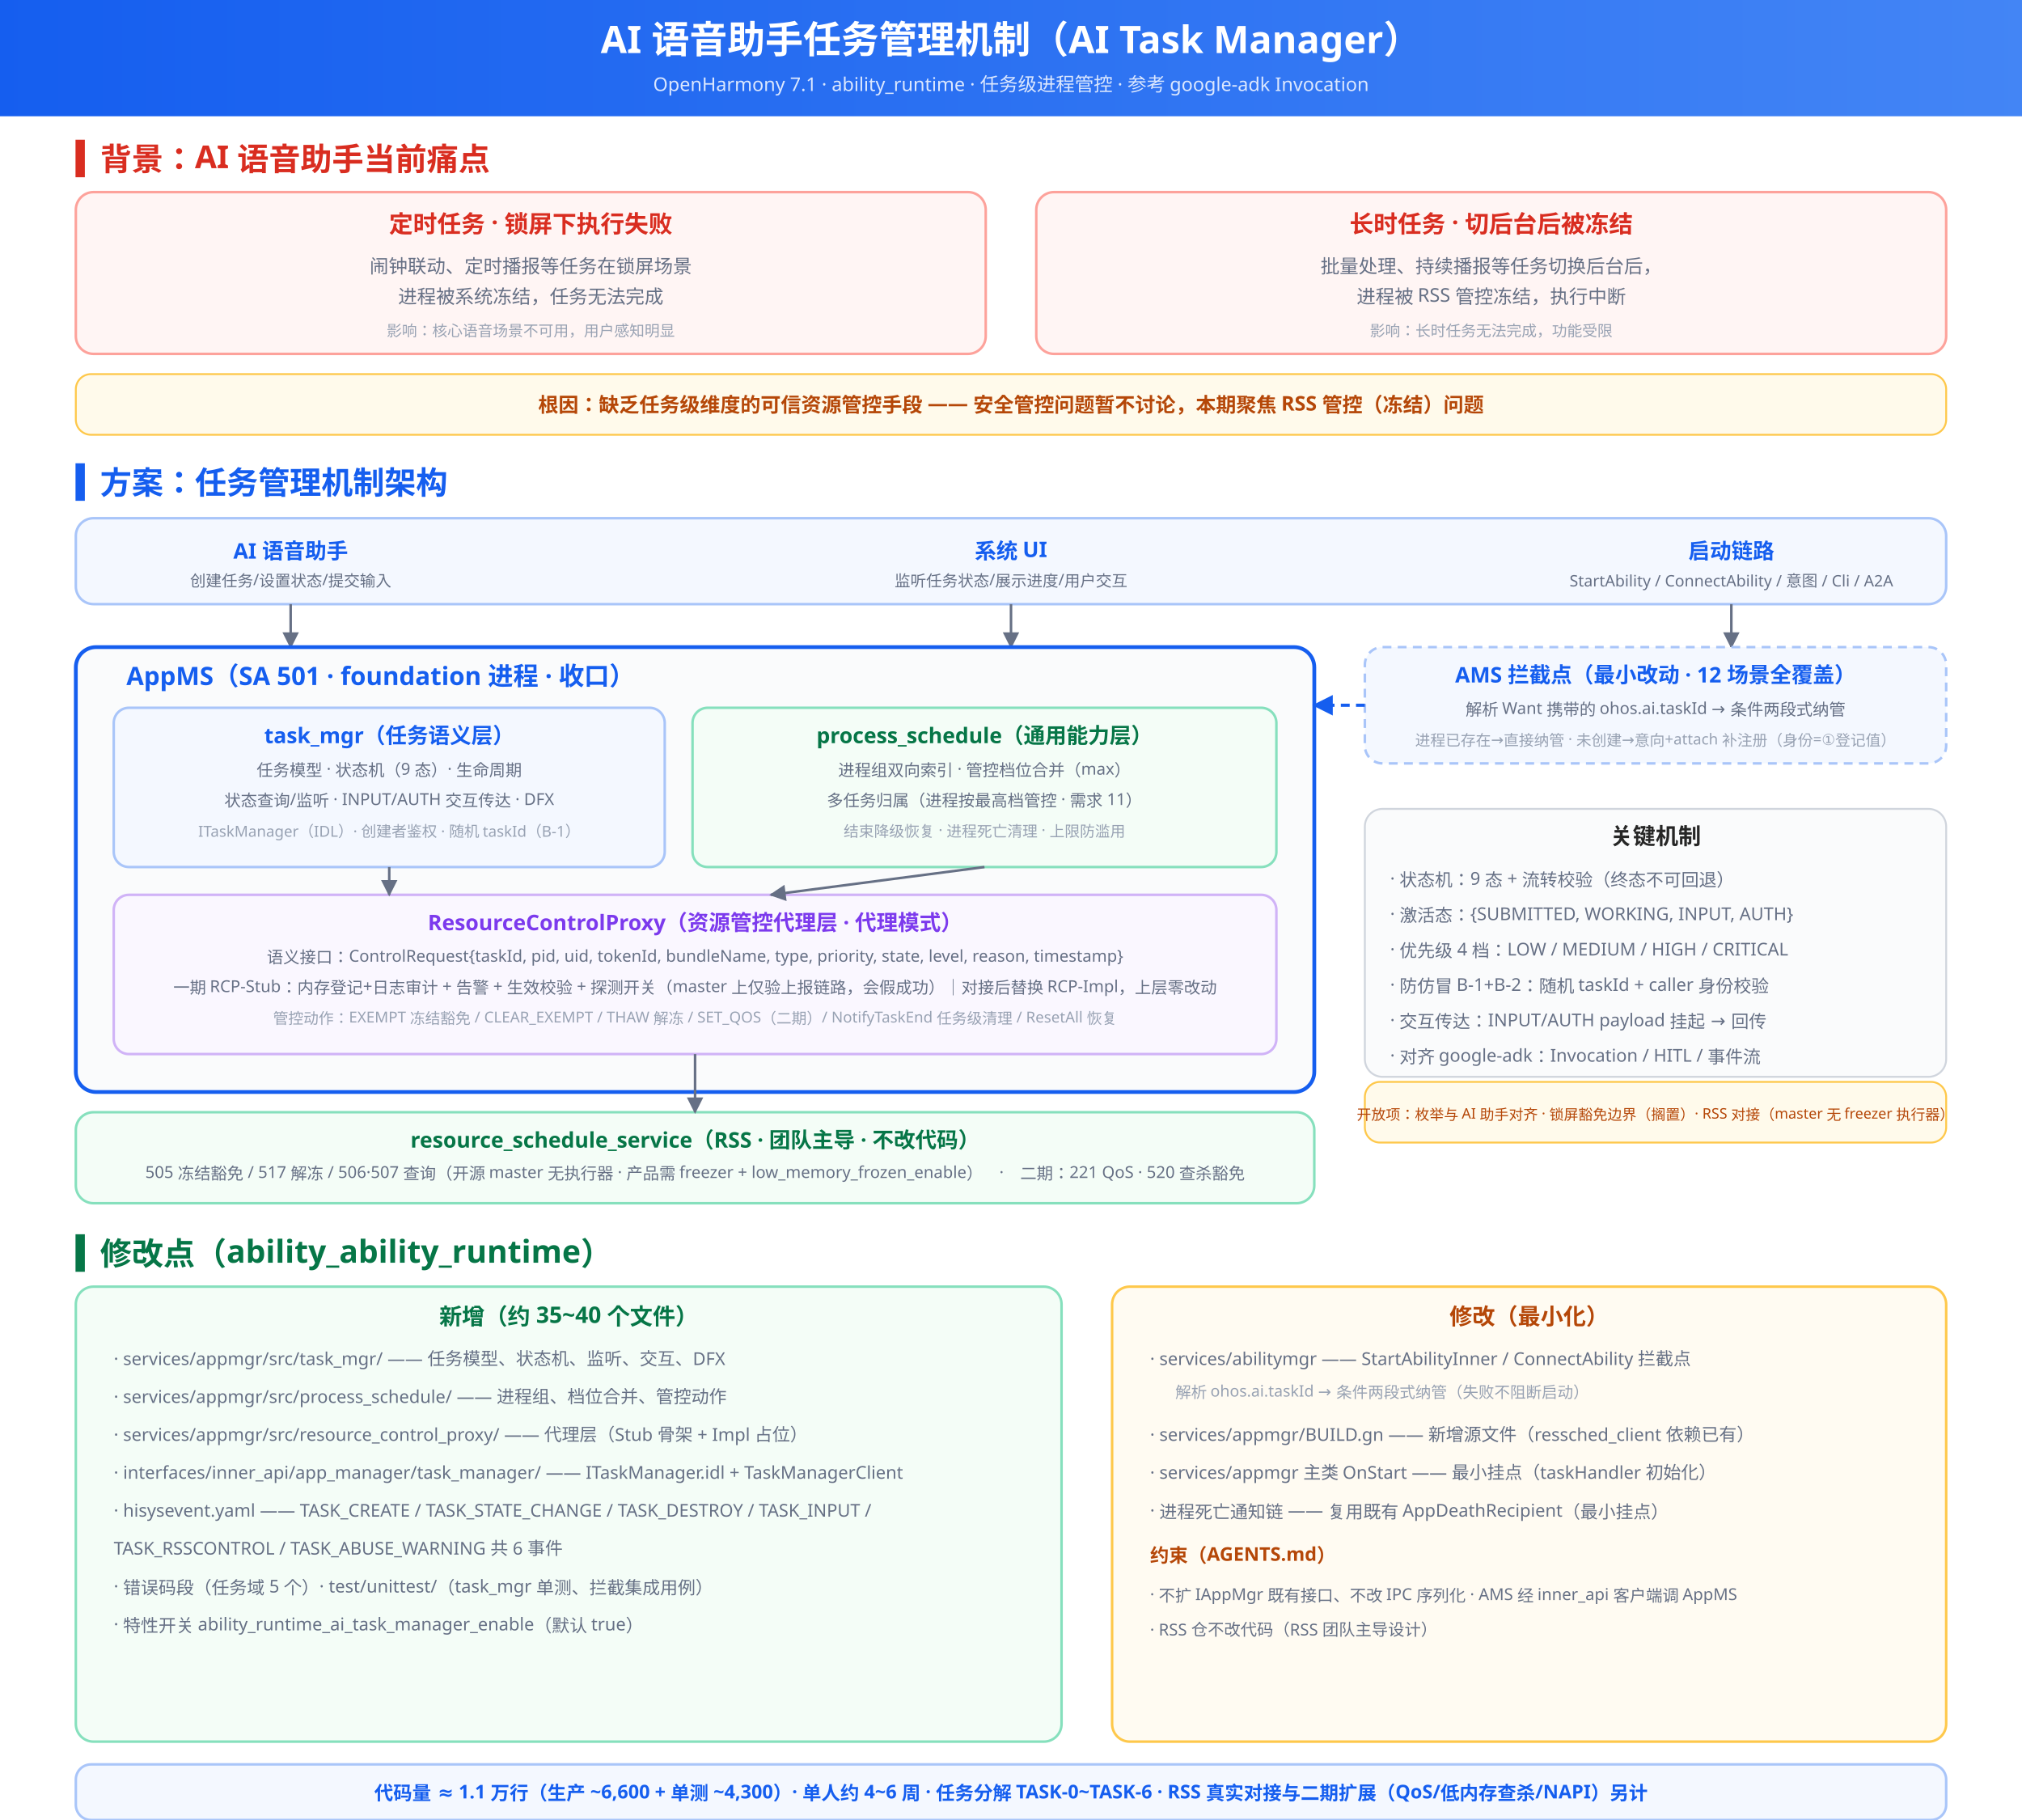
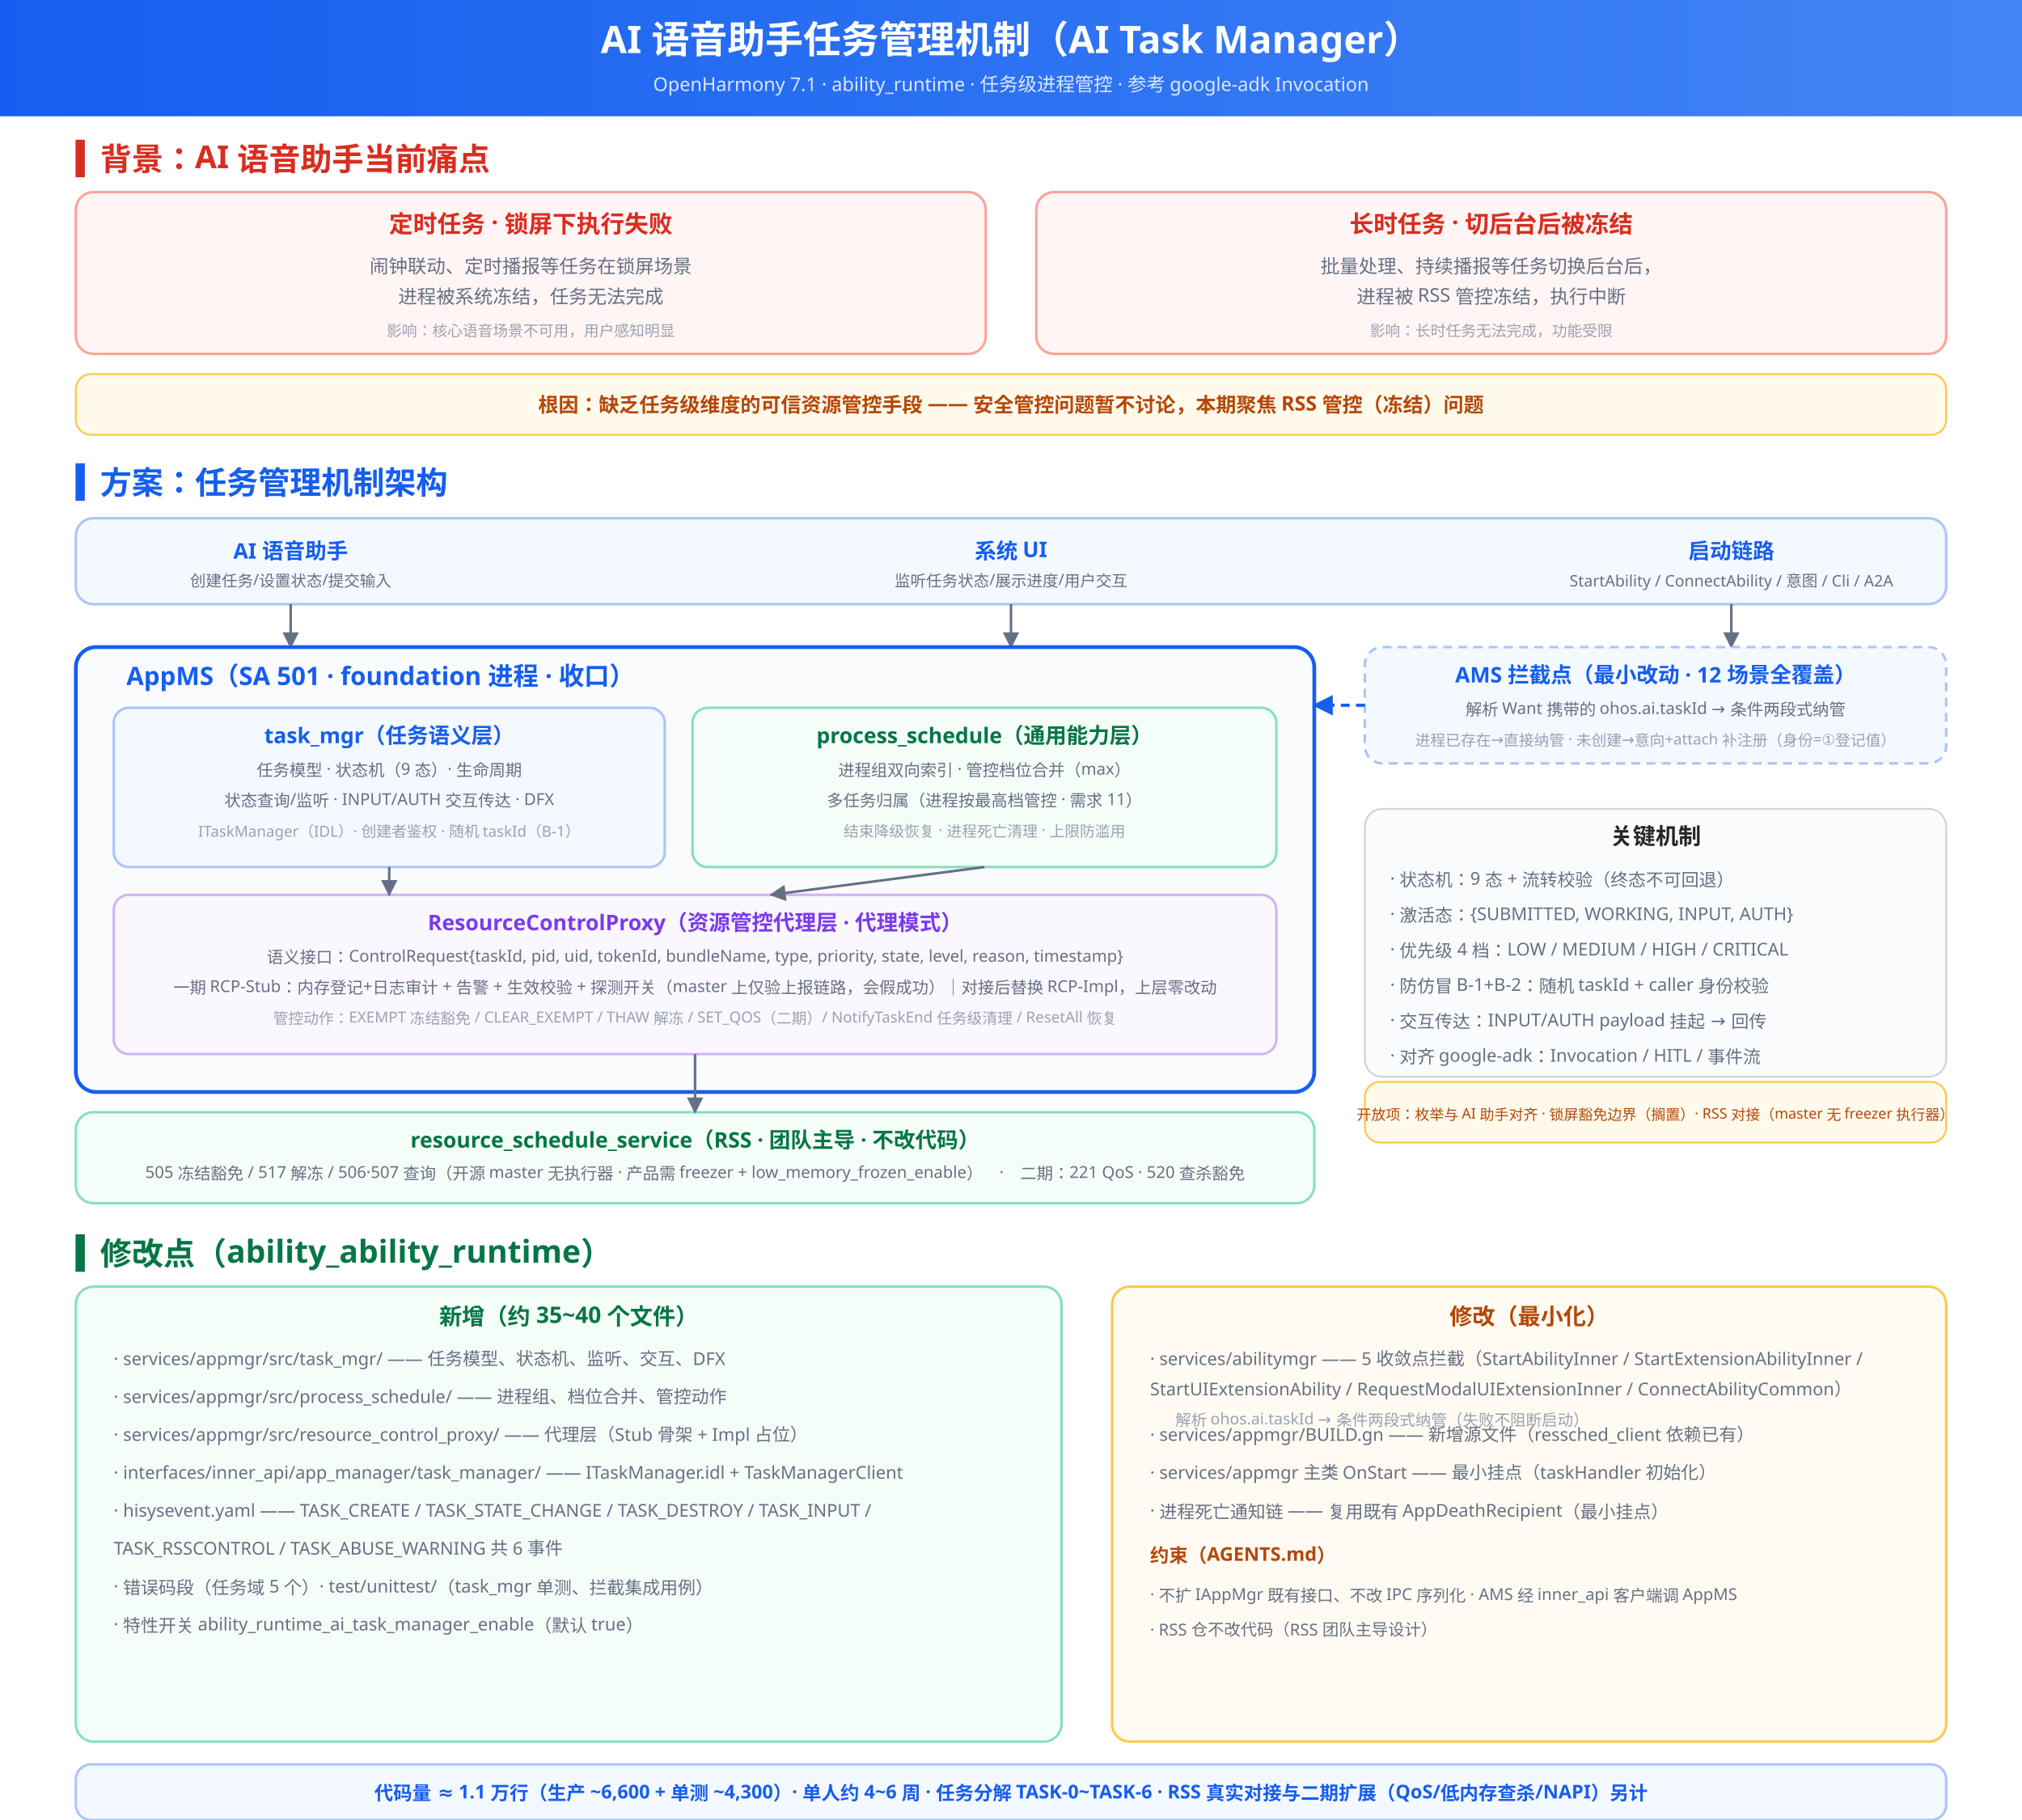
<svg xmlns="http://www.w3.org/2000/svg" viewBox="0 0 1600 1440" font-family="'PingFang SC','Microsoft YaHei','Noto Sans SC',sans-serif">
  <defs>
    <marker id="ar" viewBox="0 0 10 10" refX="9" refY="5" markerWidth="6.5" markerHeight="6.5" orient="auto-start-reverse">
      <path d="M0 0 L10 5 L0 10 z" fill="#667085" />
    </marker>
    <marker id="arB" viewBox="0 0 10 10" refX="9" refY="5" markerWidth="6.5" markerHeight="6.5" orient="auto-start-reverse">
      <path d="M0 0 L10 5 L0 10 z" fill="#155eef" />
    </marker>
    <linearGradient id="hg" x1="0" y1="0" x2="1" y2="0">
      <stop offset="0%" stop-color="#155eef" />
      <stop offset="100%" stop-color="#4385f5" />
    </linearGradient>
  </defs>
  <rect x="0" y="0" width="1600" height="1440" fill="#ffffff" />
  <rect x="0" y="0" width="1600" height="92" fill="url(#hg)" />
  <text x="800" y="42" font-size="30" font-weight="700" fill="#ffffff" text-anchor="middle">AI 语音助手任务管理机制（AI Task Manager）</text>
  <text x="800" y="72" font-size="15" fill="#dbe7fe" text-anchor="middle">OpenHarmony 7.1 · ability_runtime · 任务级进程管控 · 参考 google-adk Invocation</text>
  <text x="60" y="134" font-size="25" font-weight="700" fill="#d92d20">▍背景：AI 语音助手当前痛点</text>
  <rect x="60" y="152" width="720" height="128" rx="14" fill="#fff5f4" stroke="#fda29b" stroke-width="2" />
  <text x="420" y="184" font-size="19" font-weight="700" fill="#d92d20" text-anchor="middle">定时任务 · 锁屏下执行失败</text>
  <text x="420" y="216" font-size="15" fill="#667085" text-anchor="middle">闹钟联动、定时播报等任务在锁屏场景</text>
  <text x="420" y="240" font-size="15" fill="#667085" text-anchor="middle">进程被系统冻结，任务无法完成</text>
  <text x="420" y="266" font-size="12" fill="#98a2b3" text-anchor="middle">影响：核心语音场景不可用，用户感知明显</text>
  <rect x="820" y="152" width="720" height="128" rx="14" fill="#fff5f4" stroke="#fda29b" stroke-width="2" />
  <text x="1180" y="184" font-size="19" font-weight="700" fill="#d92d20" text-anchor="middle">长时任务 · 切后台后被冻结</text>
  <text x="1180" y="216" font-size="15" fill="#667085" text-anchor="middle">批量处理、持续播报等任务切换后台后，</text>
  <text x="1180" y="240" font-size="15" fill="#667085" text-anchor="middle">进程被 RSS 管控冻结，执行中断</text>
  <text x="1180" y="266" font-size="12" fill="#98a2b3" text-anchor="middle">影响：长时任务无法完成，功能受限</text>
  <rect x="60" y="296" width="1480" height="48" rx="12" fill="#fffaeb" stroke="#fec84b" stroke-width="1.5" />
  <text x="800" y="326" font-size="16" font-weight="600" fill="#b54708" text-anchor="middle">根因：缺乏任务级维度的可信资源管控手段 —— 安全管控问题暂不讨论，本期聚焦 RSS 管控（冻结）问题</text>
  <text x="60" y="390" font-size="25" font-weight="700" fill="#155eef">▍方案：任务管理机制架构</text>
  <rect x="60" y="410" width="1480" height="68" rx="14" fill="#f4f8ff" stroke="#a9c5f9" stroke-width="2" />
  <text x="230" y="442" font-size="17" font-weight="700" fill="#155eef" text-anchor="middle">AI 语音助手</text>
  <text x="230" y="464" font-size="12.5" fill="#667085" text-anchor="middle">创建任务/设置状态/提交输入</text>
  <text x="800" y="442" font-size="17" font-weight="700" fill="#155eef" text-anchor="middle">系统 UI</text>
  <text x="800" y="464" font-size="12.5" fill="#667085" text-anchor="middle">监听任务状态/展示进度/用户交互</text>
  <text x="1370" y="442" font-size="17" font-weight="700" fill="#155eef" text-anchor="middle">启动链路</text>
  <text x="1370" y="464" font-size="12.5" fill="#667085" text-anchor="middle">StartAbility / ConnectAbility / 意图 / Cli / A2A</text>
  <path d="M 230 478 L 230 512" stroke="#667085" stroke-width="2" marker-end="url(#ar)" />
  <path d="M 800 478 L 800 512" stroke="#667085" stroke-width="2" marker-end="url(#ar)" />
  <path d="M 1370 478 L 1370 512" stroke="#667085" stroke-width="2" marker-end="url(#ar)" />
  <rect x="1080" y="512" width="460" height="92" rx="14" fill="#f4f8ff" stroke="#a9c5f9" stroke-width="2" stroke-dasharray="7 5" />
  <text x="1310" y="540" font-size="17" font-weight="700" fill="#155eef" text-anchor="middle">AMS 拦截点（最小改动 · 12 场景全覆盖）</text>
  <text x="1310" y="566" font-size="13" fill="#667085" text-anchor="middle">解析 Want 携带的 ohos.ai.taskId → 条件两段式纳管</text>
  <text x="1310" y="590" font-size="12" fill="#98a2b3" text-anchor="middle">进程已存在→直接纳管 · 未创建→意向+attach 补注册（身份=①登记值）</text>
  <rect x="60" y="512" width="980" height="352" rx="16" fill="#fafbfc" stroke="#155eef" stroke-width="3" />
  <text x="100" y="542" font-size="20" font-weight="700" fill="#155eef">AppMS（SA 501 · foundation 进程 · 收口）</text>
  <rect x="90" y="560" width="436" height="126" rx="12" fill="#f4f8ff" stroke="#a9c5f9" stroke-width="2" />
  <text x="308" y="588" font-size="17" font-weight="700" fill="#155eef" text-anchor="middle">task_mgr（任务语义层）</text>
  <text x="308" y="614" font-size="13" fill="#667085" text-anchor="middle">任务模型 · 状态机（9 态）· 生命周期</text>
  <text x="308" y="638" font-size="13" fill="#667085" text-anchor="middle">状态查询/监听 · INPUT/AUTH 交互传达 · DFX</text>
  <text x="308" y="662" font-size="12" fill="#98a2b3" text-anchor="middle">ITaskManager（IDL）· 创建者鉴权 · 随机 taskId（B-1）</text>
  <rect x="548" y="560" width="462" height="126" rx="12" fill="#f4fdf7" stroke="#86e0bd" stroke-width="2" />
  <text x="779" y="588" font-size="17" font-weight="700" fill="#067647" text-anchor="middle">process_schedule（通用能力层）</text>
  <text x="779" y="614" font-size="13" fill="#667085" text-anchor="middle">进程组双向索引 · 管控档位合并（max）</text>
  <text x="779" y="638" font-size="13" fill="#667085" text-anchor="middle">多任务归属（进程按最高档管控 · 需求 11）</text>
  <text x="779" y="662" font-size="12" fill="#98a2b3" text-anchor="middle">结束降级恢复 · 进程死亡清理 · 上限防滥用</text>
  <rect x="90" y="708" width="920" height="126" rx="12" fill="#faf7ff" stroke="#d0b3f7" stroke-width="2" />
  <text x="550" y="736" font-size="17" font-weight="700" fill="#7c3aed" text-anchor="middle">ResourceControlProxy（资源管控代理层 · 代理模式）</text>
  <text x="550" y="762" font-size="13" fill="#667085" text-anchor="middle">语义接口：ControlRequest{taskId, pid, uid, tokenId, bundleName, type, priority, state, level, reason, timestamp}</text>
  <text x="550" y="786" font-size="13" fill="#667085" text-anchor="middle">一期 RCP-Stub：内存登记+日志审计 + 告警 + 生效校验 + 探测开关（master 上仅验上报链路，会假成功）｜对接后替换 RCP-Impl，上层零改动</text>
  <text x="550" y="810" font-size="12" fill="#98a2b3" text-anchor="middle">管控动作：EXEMPT 冻结豁免 / CLEAR_EXEMPT / THAW 解冻 / SET_QOS（二期）/ NotifyTaskEnd 任务级清理 / ResetAll 恢复</text>
  <path d="M 308 686 L 308 708" stroke="#667085" stroke-width="2" marker-end="url(#ar)" />
  <path d="M 779 686 L 610 708" stroke="#667085" stroke-width="2" marker-end="url(#ar)" />
  <rect x="60" y="880" width="980" height="72" rx="14" fill="#f4fdf7" stroke="#86e0bd" stroke-width="2" />
  <text x="550" y="908" font-size="17" font-weight="700" fill="#067647" text-anchor="middle">resource_schedule_service（RSS · 团队主导 · 不改代码）</text>
  <text x="550" y="932" font-size="13" fill="#667085" text-anchor="middle">505 冻结豁免 / 517 解冻 / 506·507 查询（开源 master 无执行器 · 产品需 freezer + low_memory_frozen_enable）　·　二期：221 QoS · 520 查杀豁免</text>
  <path d="M 550 834 L 550 880" stroke="#667085" stroke-width="2" marker-end="url(#ar)" />
  <path d="M 1080 558 L 1040 558" stroke="#155eef" stroke-width="2.5" stroke-dasharray="7 5" marker-end="url(#arB)" />
  <rect x="1080" y="640" width="460" height="212" rx="14" fill="#fafbfc" stroke="#d0d5dd" stroke-width="1.5" />
  <text x="1310" y="668" font-size="18" font-weight="700" fill="#262626" text-anchor="middle">关键机制</text>
  <text x="1100" y="700" font-size="14" fill="#667085">· 状态机：9 态 + 流转校验（终态不可回退）</text>
  <text x="1100" y="728" font-size="14" fill="#667085">· 激活态：{SUBMITTED, WORKING, INPUT, AUTH}</text>
  <text x="1100" y="756" font-size="14" fill="#667085">· 优先级 4 档：LOW / MEDIUM / HIGH / CRITICAL</text>
  <text x="1100" y="784" font-size="14" fill="#667085">· 防仿冒 B-1+B-2：随机 taskId + caller 身份校验</text>
  <text x="1100" y="812" font-size="14" fill="#667085">· 交互传达：INPUT/AUTH payload 挂起 → 回传</text>
  <text x="1100" y="840" font-size="14" fill="#667085">· 对齐 google-adk：Invocation / HITL / 事件流</text>
  <rect x="1080" y="856" width="460" height="48" rx="12" fill="#fffaeb" stroke="#fec84b" stroke-width="1.5" />
  <text x="1310" y="886" font-size="11.5" fill="#b54708" text-anchor="middle">开放项：枚举与 AI 助手对齐 · 锁屏豁免边界（搁置）· RSS 对接（master 无 freezer 执行器）</text>
  <text x="60" y="1000" font-size="25" font-weight="700" fill="#067647">▍修改点（ability_ability_runtime）</text>
  <rect x="60" y="1018" width="780" height="360" rx="14" fill="#f4fdf7" stroke="#86e0bd" stroke-width="2" />
  <text x="450" y="1048" font-size="18" font-weight="700" fill="#067647" text-anchor="middle">新增（约 35~40 个文件）</text>
  <text x="90" y="1080" font-size="14" fill="#667085">· services/appmgr/src/task_mgr/ —— 任务模型、状态机、监听、交互、DFX</text>
  <text x="90" y="1110" font-size="14" fill="#667085">· services/appmgr/src/process_schedule/ —— 进程组、档位合并、管控动作</text>
  <text x="90" y="1140" font-size="14" fill="#667085">· services/appmgr/src/resource_control_proxy/ —— 代理层（Stub 骨架 + Impl 占位）</text>
  <text x="90" y="1170" font-size="14" fill="#667085">· interfaces/inner_api/app_manager/task_manager/ —— ITaskManager.idl + TaskManagerClient</text>
  <text x="90" y="1200" font-size="14" fill="#667085">· hisysevent.yaml —— TASK_CREATE / TASK_STATE_CHANGE / TASK_DESTROY / TASK_INPUT /</text>
  <text x="90" y="1230" font-size="14" fill="#667085">   TASK_RSSCONTROL / TASK_ABUSE_WARNING 共 6 事件</text>
  <text x="90" y="1260" font-size="14" fill="#667085">· 错误码段（任务域 5 个）· test/unittest/（task_mgr 单测、拦截集成用例）</text>
  <text x="90" y="1290" font-size="14" fill="#667085">· 特性开关 ability_runtime_ai_task_manager_enable（默认 true）</text>
  <rect x="880" y="1018" width="660" height="360" rx="14" fill="#fffbf2" stroke="#fec84b" stroke-width="2" />
  <text x="1210" y="1048" font-size="18" font-weight="700" fill="#b54708" text-anchor="middle">修改（最小化）</text>
-   <text x="910" y="1080" font-size="14" fill="#667085">· services/abilitymgr —— StartAbilityInner / ConnectAbility 拦截点</text>
-   <text x="930" y="1106" font-size="12.5" fill="#98a2b3">  解析 ohos.ai.taskId → 条件两段式纳管（失败不阻断启动）</text>
+   <text x="910" y="1080" font-size="14" fill="#667085">· services/abilitymgr —— 5 收敛点拦截（StartAbilityInner / StartExtensionAbilityInner /</text>
+   <text x="910" y="1104" font-size="14" fill="#667085">  StartUIExtensionAbility / RequestModalUIExtensionInner / ConnectAbilityCommon）</text>
+   <text x="930" y="1128" font-size="12.5" fill="#98a2b3">  解析 ohos.ai.taskId → 条件两段式纳管（失败不阻断启动）</text>
  <text x="910" y="1140" font-size="14" fill="#667085">· services/appmgr/BUILD.gn —— 新增源文件（ressched_client 依赖已有）</text>
  <text x="910" y="1170" font-size="14" fill="#667085">· services/appmgr 主类 OnStart —— 最小挂点（taskHandler 初始化）</text>
  <text x="910" y="1200" font-size="14" fill="#667085">· 进程死亡通知链 —— 复用既有 AppDeathRecipient（最小挂点）</text>
  <text x="910" y="1236" font-size="15" font-weight="700" fill="#b54708">约束（AGENTS.md）</text>
  <text x="910" y="1266" font-size="13" fill="#667085">· 不扩 IAppMgr 既有接口、不改 IPC 序列化 · AMS 经 inner_api 客户端调 AppMS</text>
  <text x="910" y="1294" font-size="13" fill="#667085">· RSS 仓不改代码（RSS 团队主导设计）</text>
  <rect x="60" y="1396" width="1480" height="44" rx="12" fill="#f4f8ff" stroke="#a9c5f9" stroke-width="2" />
  <text x="800" y="1424" font-size="15" font-weight="700" fill="#155eef" text-anchor="middle">代码量 ≈ 1.1 万行（生产 ~6,600 + 单测 ~4,300）· 单人约 4~6 周 · 任务分解 TASK-0~TASK-6 · RSS 真实对接与二期扩展（QoS/低内存查杀/NAPI）另计</text>
</svg>
